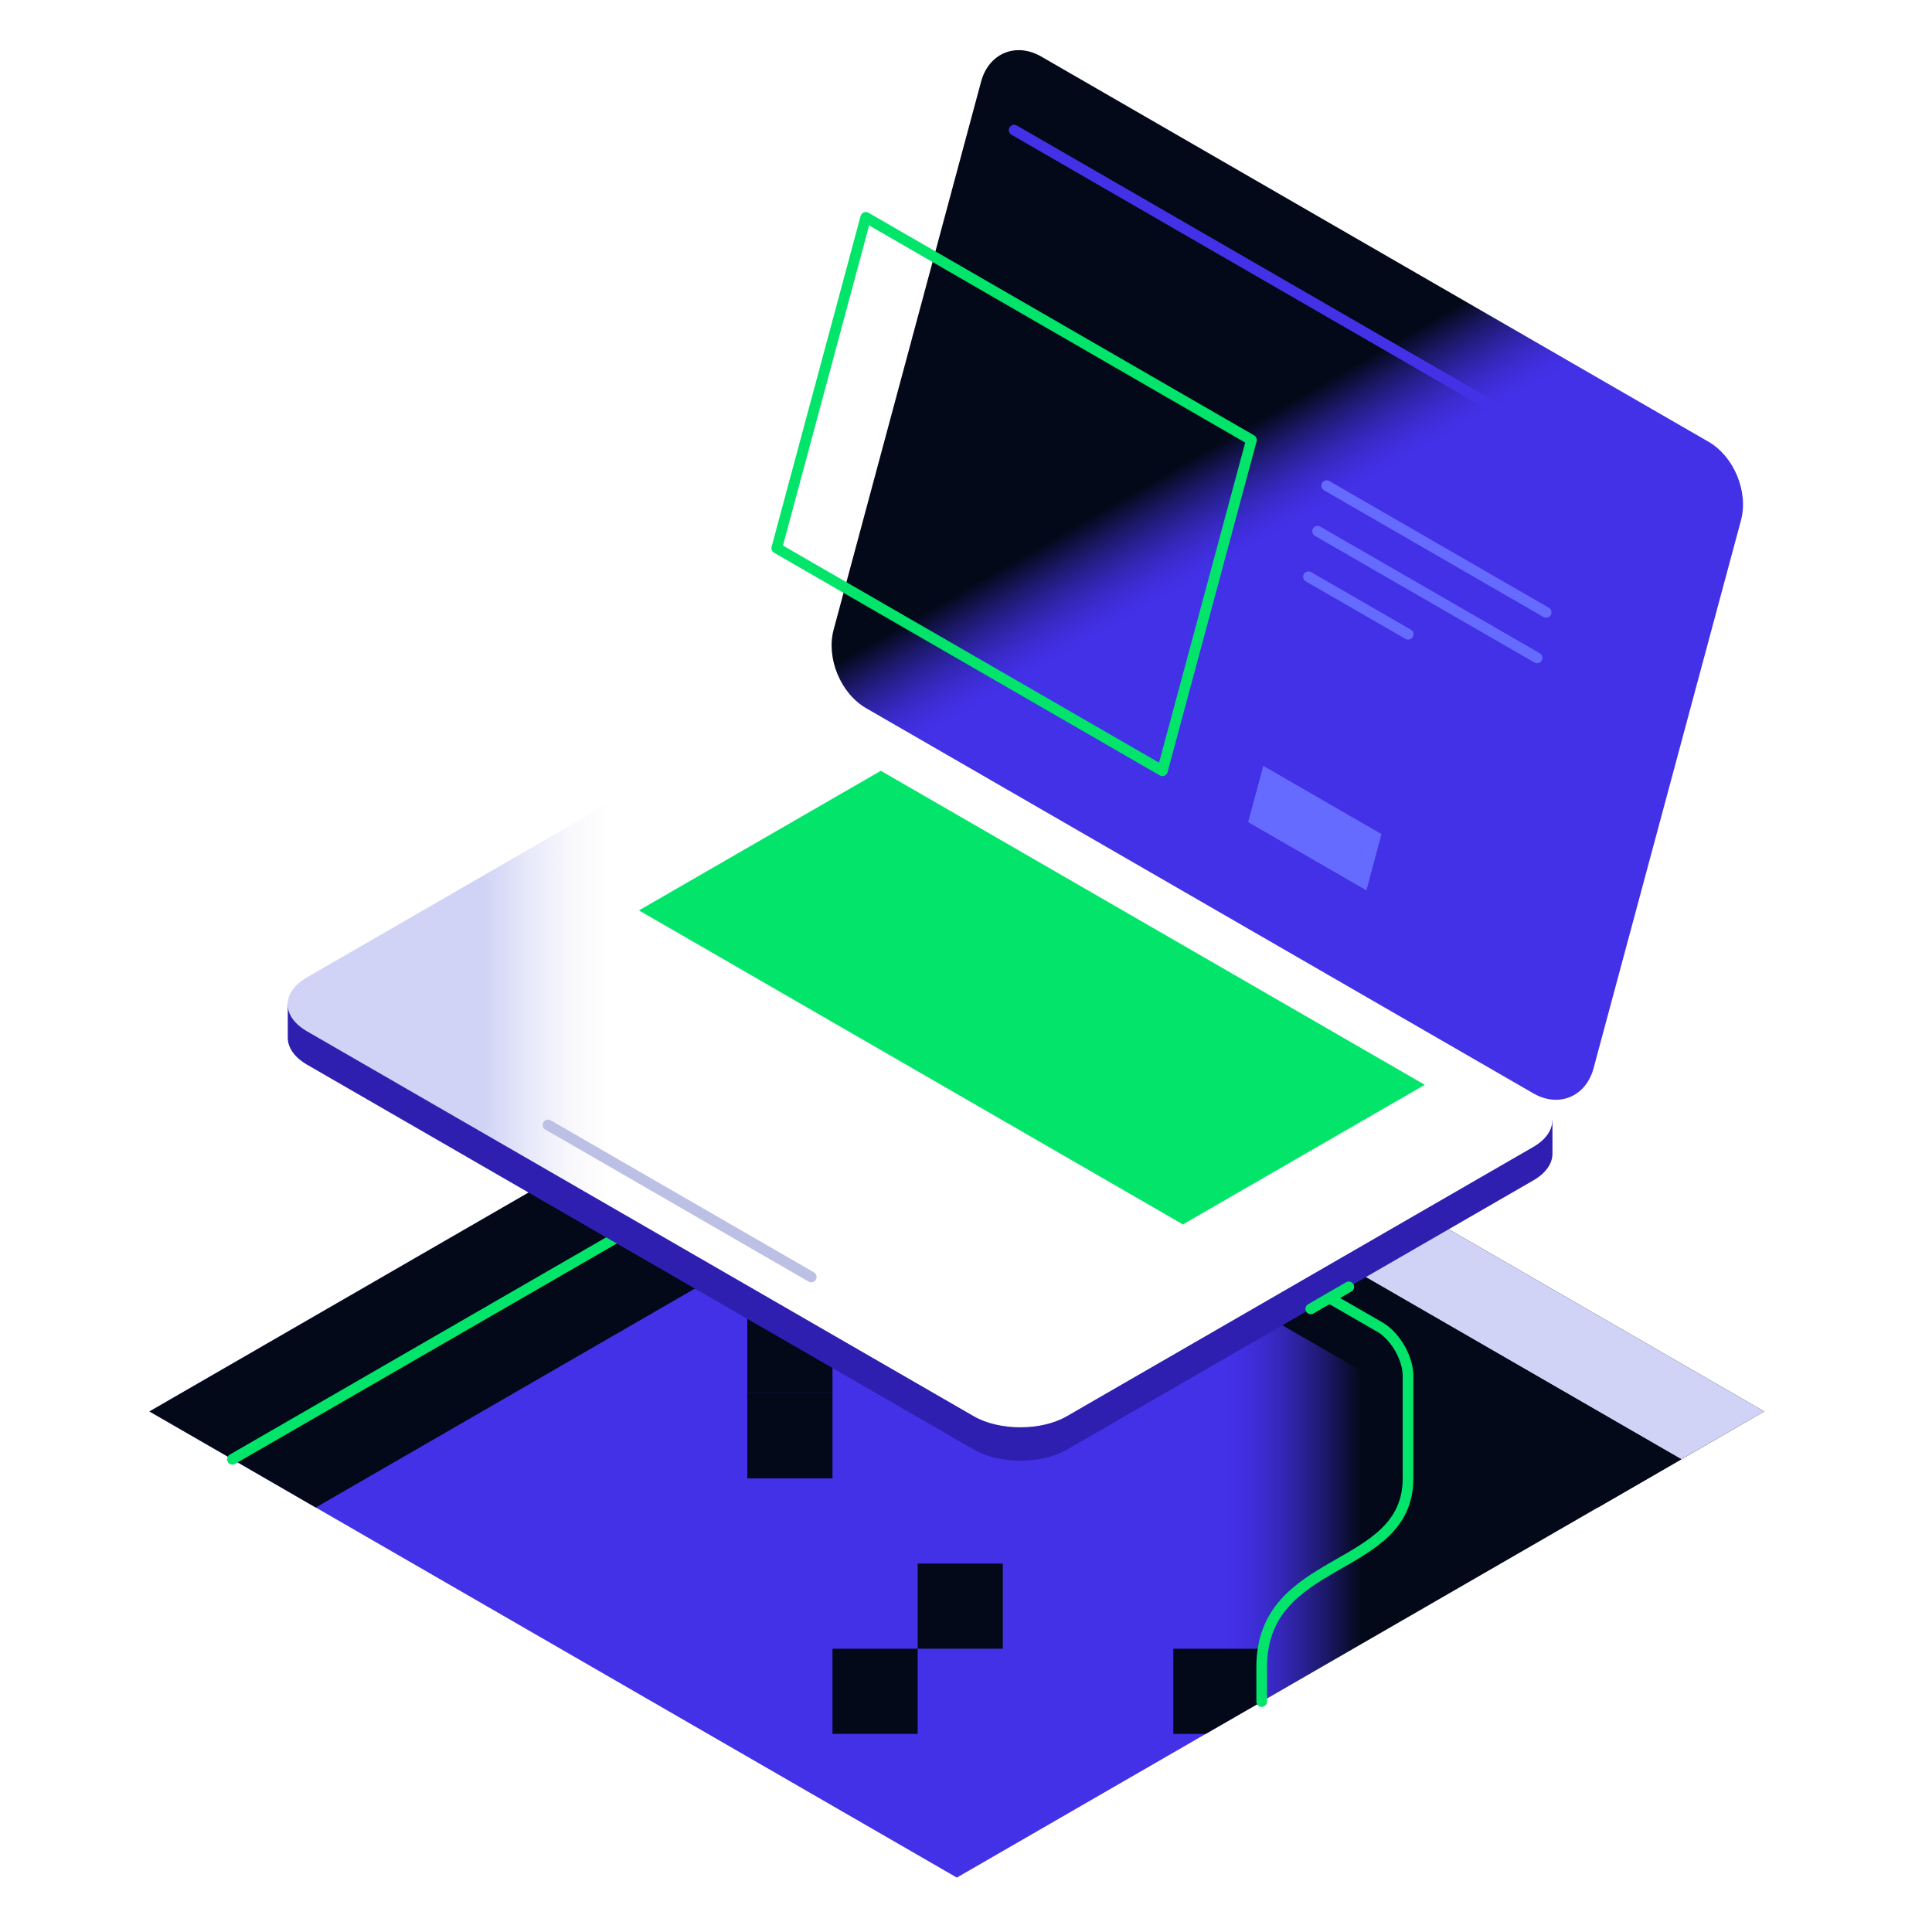
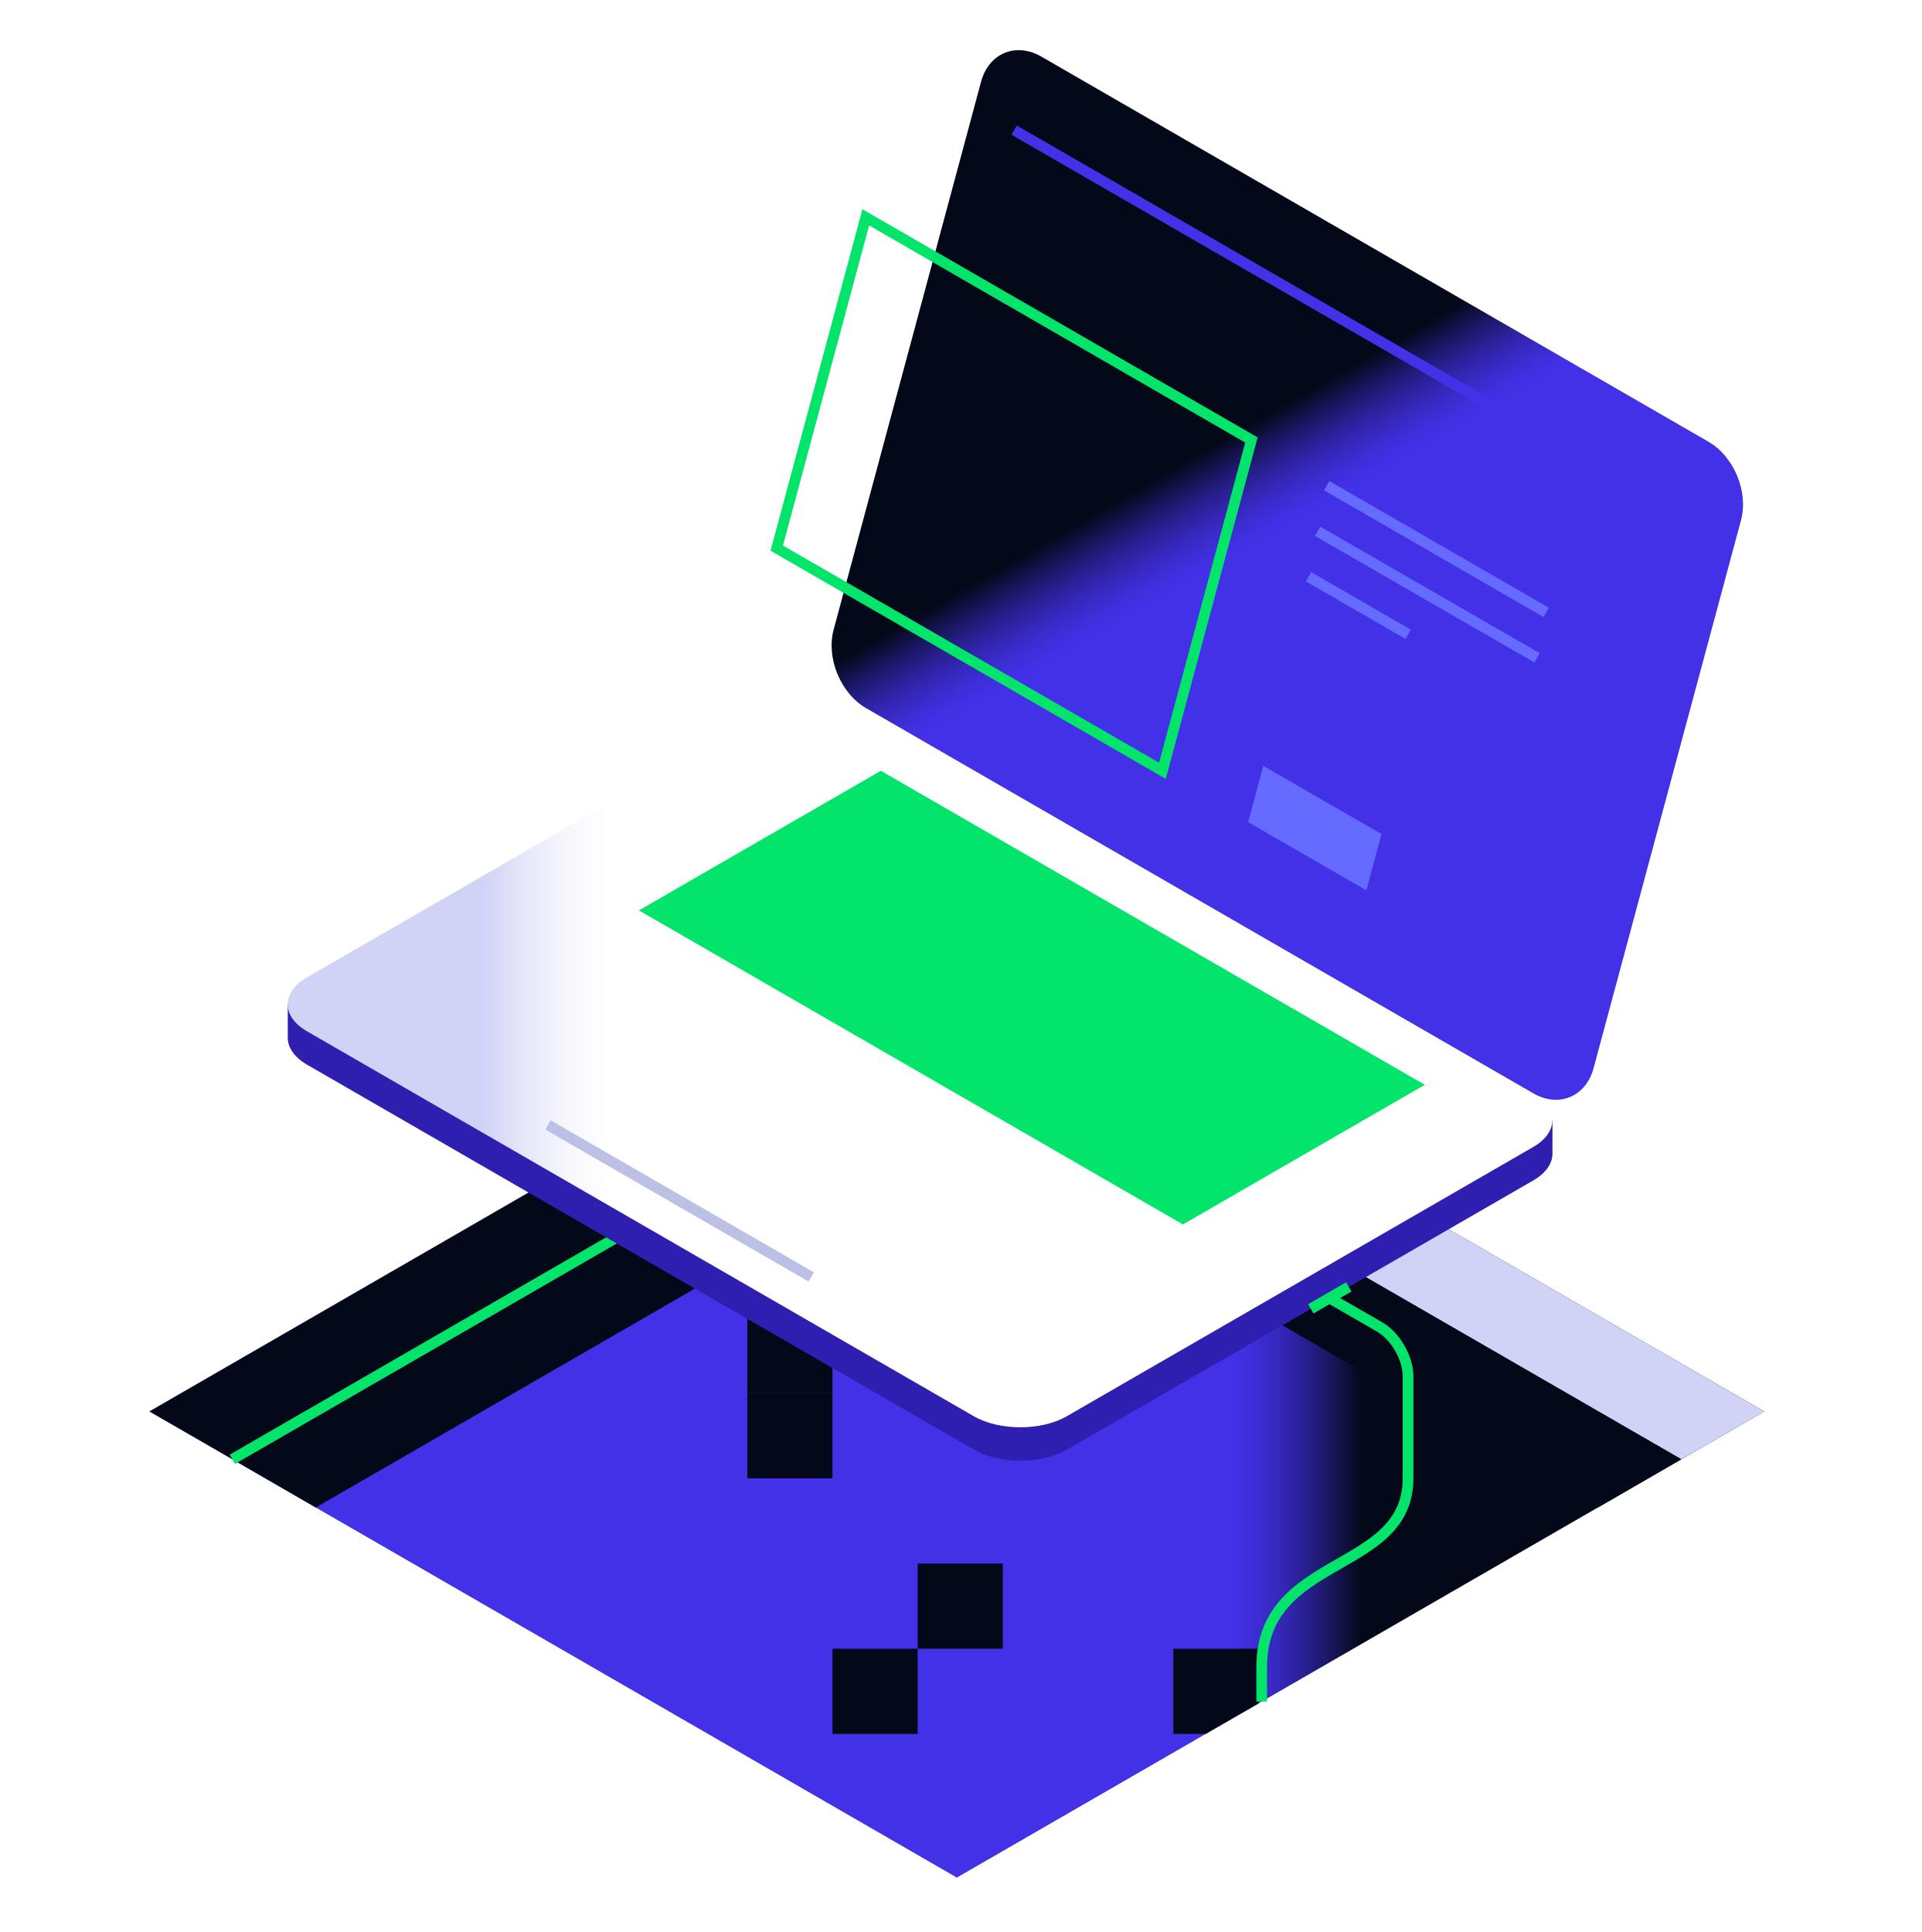
<svg xmlns="http://www.w3.org/2000/svg" width="180" height="181" viewBox="0 0 180 181" fill="none">
  <g id="Frame 47223">
    <g id="Group">
      <g id="Group_2">
        <path id="Vector" d="M89.64 175.902L165.28 132.232L89.64 88.561L14 132.232L89.64 175.902Z" fill="url(#paint0_linear_3535_3907)" />
        <path id="Vector_2" d="M89.64 97.531L157.51 136.712L165.28 132.232L89.64 88.561L14 132.232L21.77 136.712L89.64 97.531Z" fill="#D0D3F5" />
        <path id="Vector_3" d="M89.639 106.551L149.7 141.232L157.51 136.712L89.639 97.531L21.77 136.712L29.579 141.232L89.639 106.551Z" fill="#040919" />
        <path id="Vector_4" d="M89.64 88.561V97.531L21.77 136.712L14 132.232L89.64 88.561Z" fill="#040919" />
-         <path id="Vector_5" d="M89.639 97.531L21.77 136.712" stroke="#02E56A" stroke-linecap="round" stroke-linejoin="round" />
+         <path id="Vector_5" d="M89.639 97.531L21.77 136.712" stroke="#02E56A" strokeLinecap="round" strokeLinejoin="round" />
        <g id="Group_3">
          <path id="Vector_6" d="M85.97 154.461H77.99V162.441H85.97V154.461Z" fill="#040919" />
          <path id="Vector_7" d="M109.92 154.461V162.441H112.95L117.9 159.591V154.461H109.92Z" fill="#040919" />
          <path id="Vector_8" d="M93.949 146.481H85.969V154.461H93.949V146.481Z" fill="#040919" />
          <path id="Vector_9" d="M77.99 122.542H70.01V130.521H77.99V122.542Z" fill="#040919" />
          <path id="Vector_10" d="M77.99 130.521H70.01V138.501H77.99V130.521Z" fill="#040919" />
        </g>
      </g>
      <g id="Group_4">
        <path id="Vector_11" d="M141.999 104.621L81.159 69.491C78.759 68.111 74.839 68.111 72.449 69.491L29.449 94.311L26.959 94.081V97.221C26.959 98.131 27.559 99.041 28.759 99.741L91.239 135.811C93.639 137.191 97.559 137.191 99.949 135.811L143.639 110.591C144.839 109.901 145.439 108.991 145.439 108.081V104.941L142.009 104.631L141.999 104.621Z" fill="#2E1FB1" />
        <path id="Vector_12" d="M81.149 66.351C78.749 64.971 74.829 64.971 72.439 66.351L28.749 91.571C27.549 92.261 26.949 93.171 26.949 94.091C26.949 95.011 27.549 95.911 28.749 96.611L91.229 132.681C93.629 134.061 97.549 134.061 99.939 132.681L143.629 107.461C144.829 106.771 145.429 105.861 145.429 104.941C145.429 104.021 144.829 103.121 143.629 102.421L81.149 66.351Z" fill="url(#paint1_linear_3535_3907)" />
        <path id="Vector_13" d="M160.05 41.381C162.45 42.761 163.82 46.081 163.1 48.751L149.29 100.081C148.57 102.751 146.02 103.811 143.63 102.421L81.15 66.351C78.75 64.971 77.38 61.651 78.1 58.981L91.91 7.651C92.63 4.981 95.18 3.921 97.57 5.311L160.05 41.381Z" fill="url(#paint2_linear_3535_3907)" />
-         <path id="Vector_14" d="M117.24 41.221L108.899 72.211L72.769 51.351L81.109 20.361L117.24 41.221Z" stroke="#02E56A" stroke-linecap="round" stroke-linejoin="round" />
+         <path id="Vector_14" d="M117.24 41.221L108.899 72.211L72.769 51.351L81.109 20.361L117.24 41.221Z" stroke="#02E56A" strokeLinecap="round" strokeLinejoin="round" />
        <path id="Vector_15" d="M129.42 78.141L128.01 83.412L116.93 77.022L118.35 71.751L129.42 78.141Z" fill="#666BFF" />
-         <path id="Vector_16" d="M124.289 45.502L144.849 57.371" stroke="#666BFF" stroke-linecap="round" stroke-linejoin="round" />
-         <path id="Vector_17" d="M123.439 49.772L143.999 61.632" stroke="#666BFF" stroke-linecap="round" stroke-linejoin="round" />
-         <path id="Vector_18" d="M122.58 54.032L131.92 59.422" stroke="#666BFF" stroke-linecap="round" stroke-linejoin="round" />
+         <path id="Vector_16" d="M124.289 45.502L144.849 57.371" stroke="#666BFF" strokeLinecap="round" strokeLinejoin="round" />
+         <path id="Vector_17" d="M123.439 49.772L143.999 61.632" stroke="#666BFF" strokeLinecap="round" strokeLinejoin="round" />
+         <path id="Vector_18" d="M122.58 54.032L131.92 59.422" stroke="#666BFF" strokeLinecap="round" strokeLinejoin="round" />
        <path id="Vector_19" d="M59.859 85.291L82.519 72.211L133.479 101.631L110.819 114.711L59.859 85.291Z" fill="#02E56A" />
-         <path id="Vector_20" d="M51.34 105.391L76 119.631" stroke="#BCC0E5" stroke-linecap="round" stroke-linejoin="round" />
-         <path id="Vector_21" d="M95.01 12.191L158.47 48.831" stroke="#4331E8" stroke-linecap="round" stroke-linejoin="round" />
+         <path id="Vector_20" d="M51.34 105.391L76 119.631" stroke="#BCC0E5" strokeLinecap="round" strokeLinejoin="round" />
+         <path id="Vector_21" d="M95.01 12.191L158.47 48.831" stroke="#4331E8" strokeLinecap="round" strokeLinejoin="round" />
      </g>
      <g id="Group_5">
-         <path id="Vector_22" d="M118.199 159.412V156.192C118.199 145.562 131.909 147.472 131.909 138.502V128.912C131.909 127.232 130.719 125.162 129.259 124.322L124.559 121.612" stroke="#02E56A" stroke-linecap="round" stroke-linejoin="round" />
-         <path id="Vector_23" d="M124.559 121.602L122.799 122.622L126.359 120.562" stroke="#02E56A" stroke-linecap="round" stroke-linejoin="round" />
+         <path id="Vector_22" d="M118.199 159.412V156.192C118.199 145.562 131.909 147.472 131.909 138.502V128.912C131.909 127.232 130.719 125.162 129.259 124.322L124.559 121.612" stroke="#02E56A" strokeLinecap="round" strokeLinejoin="round" />
+         <path id="Vector_23" d="M124.559 121.602L122.799 122.622L126.359 120.562" stroke="#02E56A" strokeLinecap="round" strokeLinejoin="round" />
      </g>
    </g>
  </g>
  <defs>
    <linearGradient id="paint0_linear_3535_3907" x1="127.54" y1="132.232" x2="114.87" y2="132.232" gradientUnits="userSpaceOnUse">
      <stop stop-color="#040919" />
      <stop offset="0.05" stop-color="#080C28" />
      <stop offset="0.24" stop-color="#1A1762" />
      <stop offset="0.42" stop-color="#282092" />
      <stop offset="0.59" stop-color="#3427B7" />
      <stop offset="0.75" stop-color="#3C2CD2" />
      <stop offset="0.89" stop-color="#412FE2" />
      <stop offset="1" stop-color="#4331E8" />
    </linearGradient>
    <linearGradient id="paint1_linear_3535_3907" x1="45.199" y1="99.511" x2="71.939" y2="99.511" gradientUnits="userSpaceOnUse">
      <stop stop-color="#D0D3F5" />
      <stop offset="0.17" stop-color="#E9EAFA" />
      <stop offset="0.32" stop-color="#F9F9FD" />
      <stop offset="0.45" stop-color="white" />
    </linearGradient>
    <linearGradient id="paint2_linear_3535_3907" x1="113.65" y1="41.791" x2="118.72" y2="50.601" gradientUnits="userSpaceOnUse">
      <stop stop-color="#040919" />
      <stop offset="0.05" stop-color="#080C28" />
      <stop offset="0.24" stop-color="#1A1762" />
      <stop offset="0.42" stop-color="#282092" />
      <stop offset="0.59" stop-color="#3427B7" />
      <stop offset="0.75" stop-color="#3C2CD2" />
      <stop offset="0.89" stop-color="#412FE2" />
      <stop offset="1" stop-color="#4331E8" />
    </linearGradient>
  </defs>
</svg>
